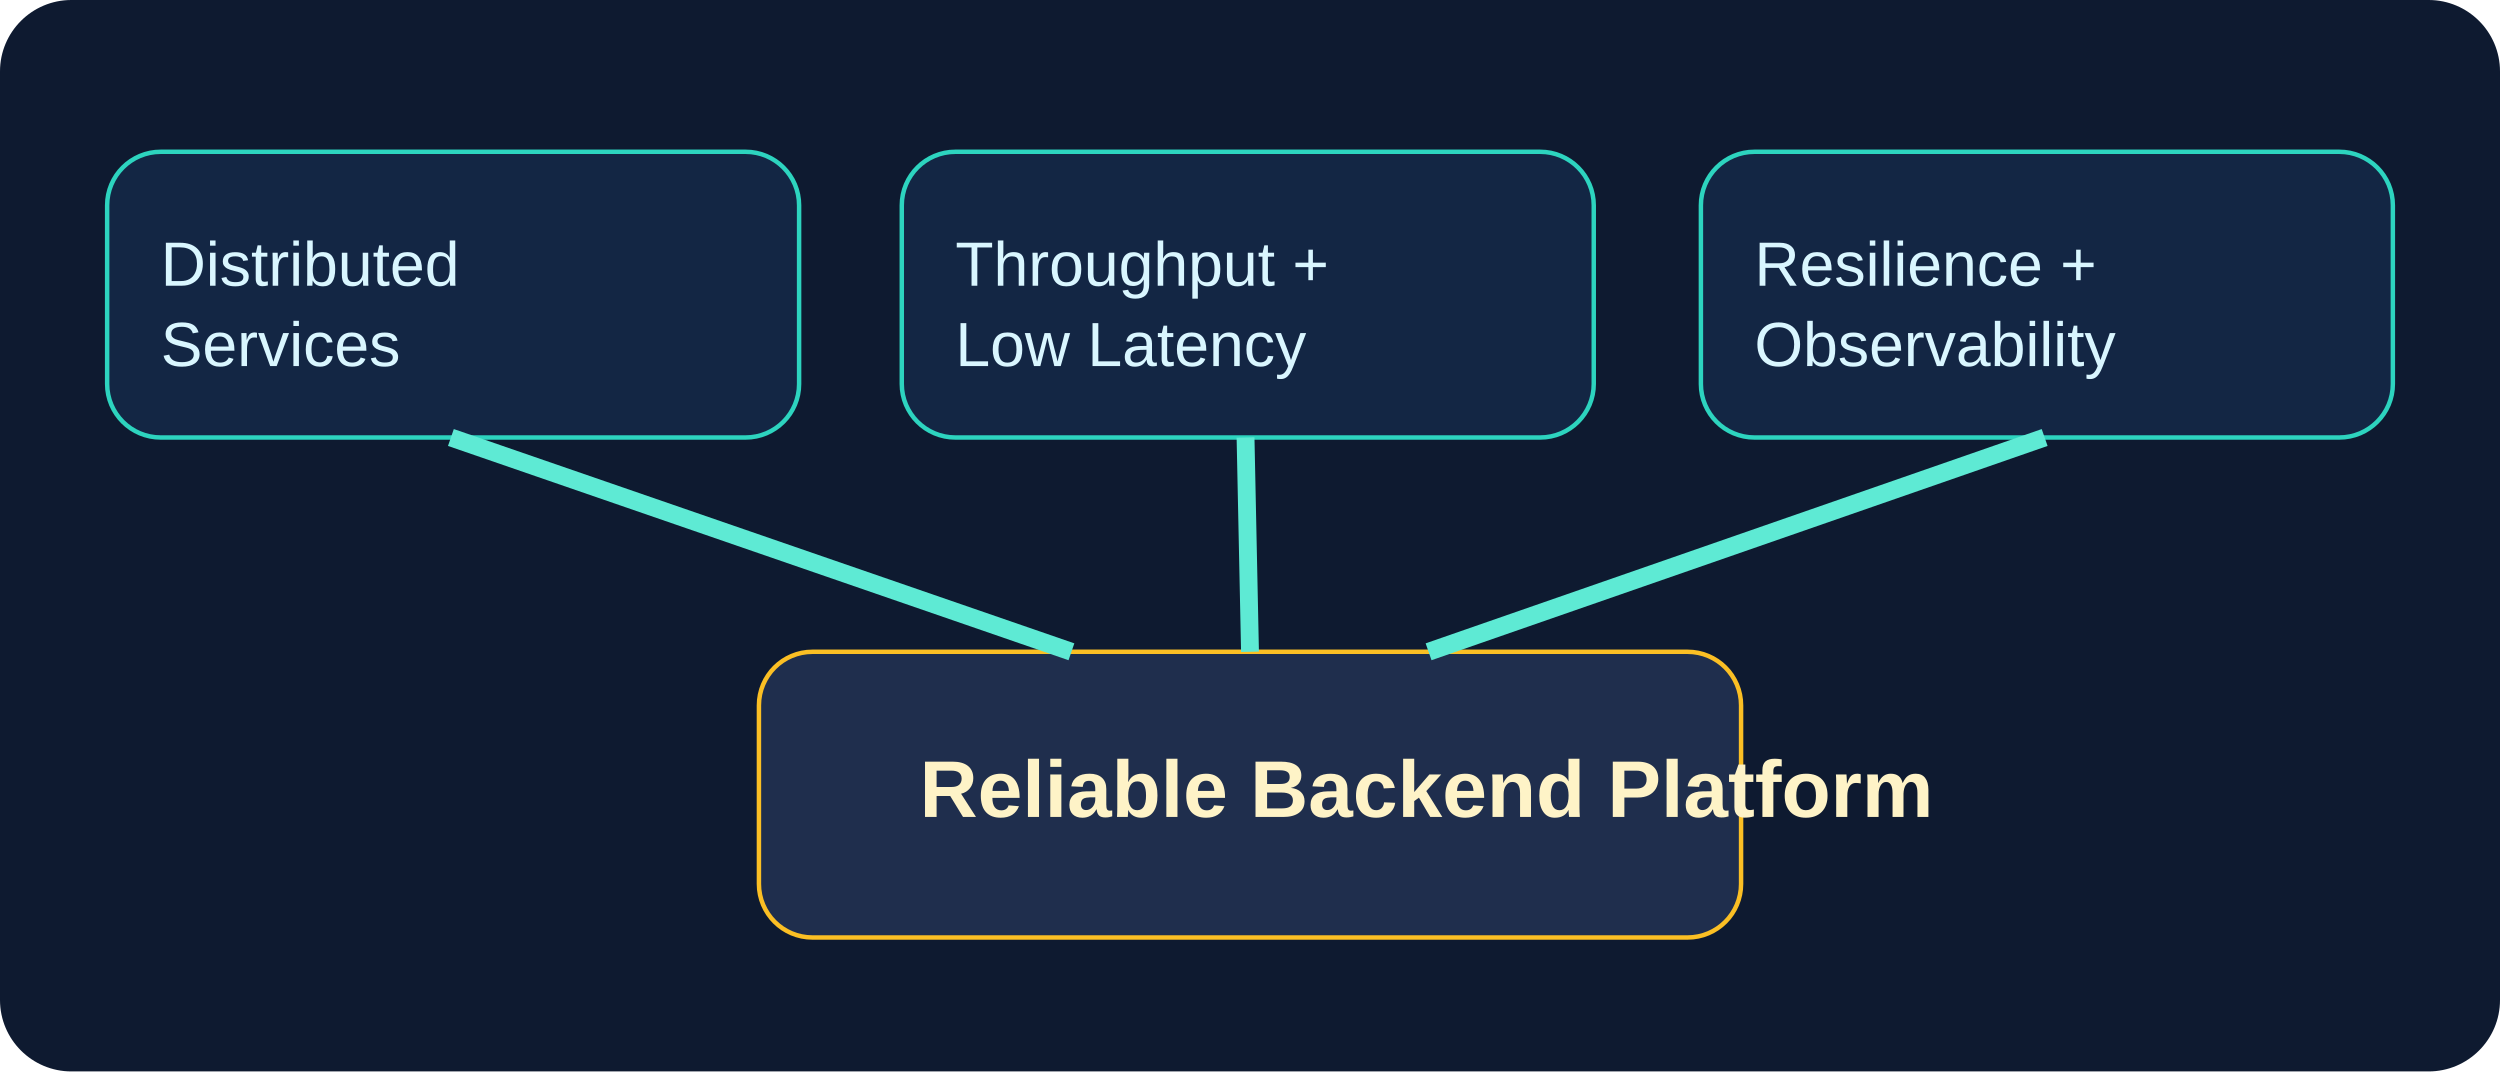
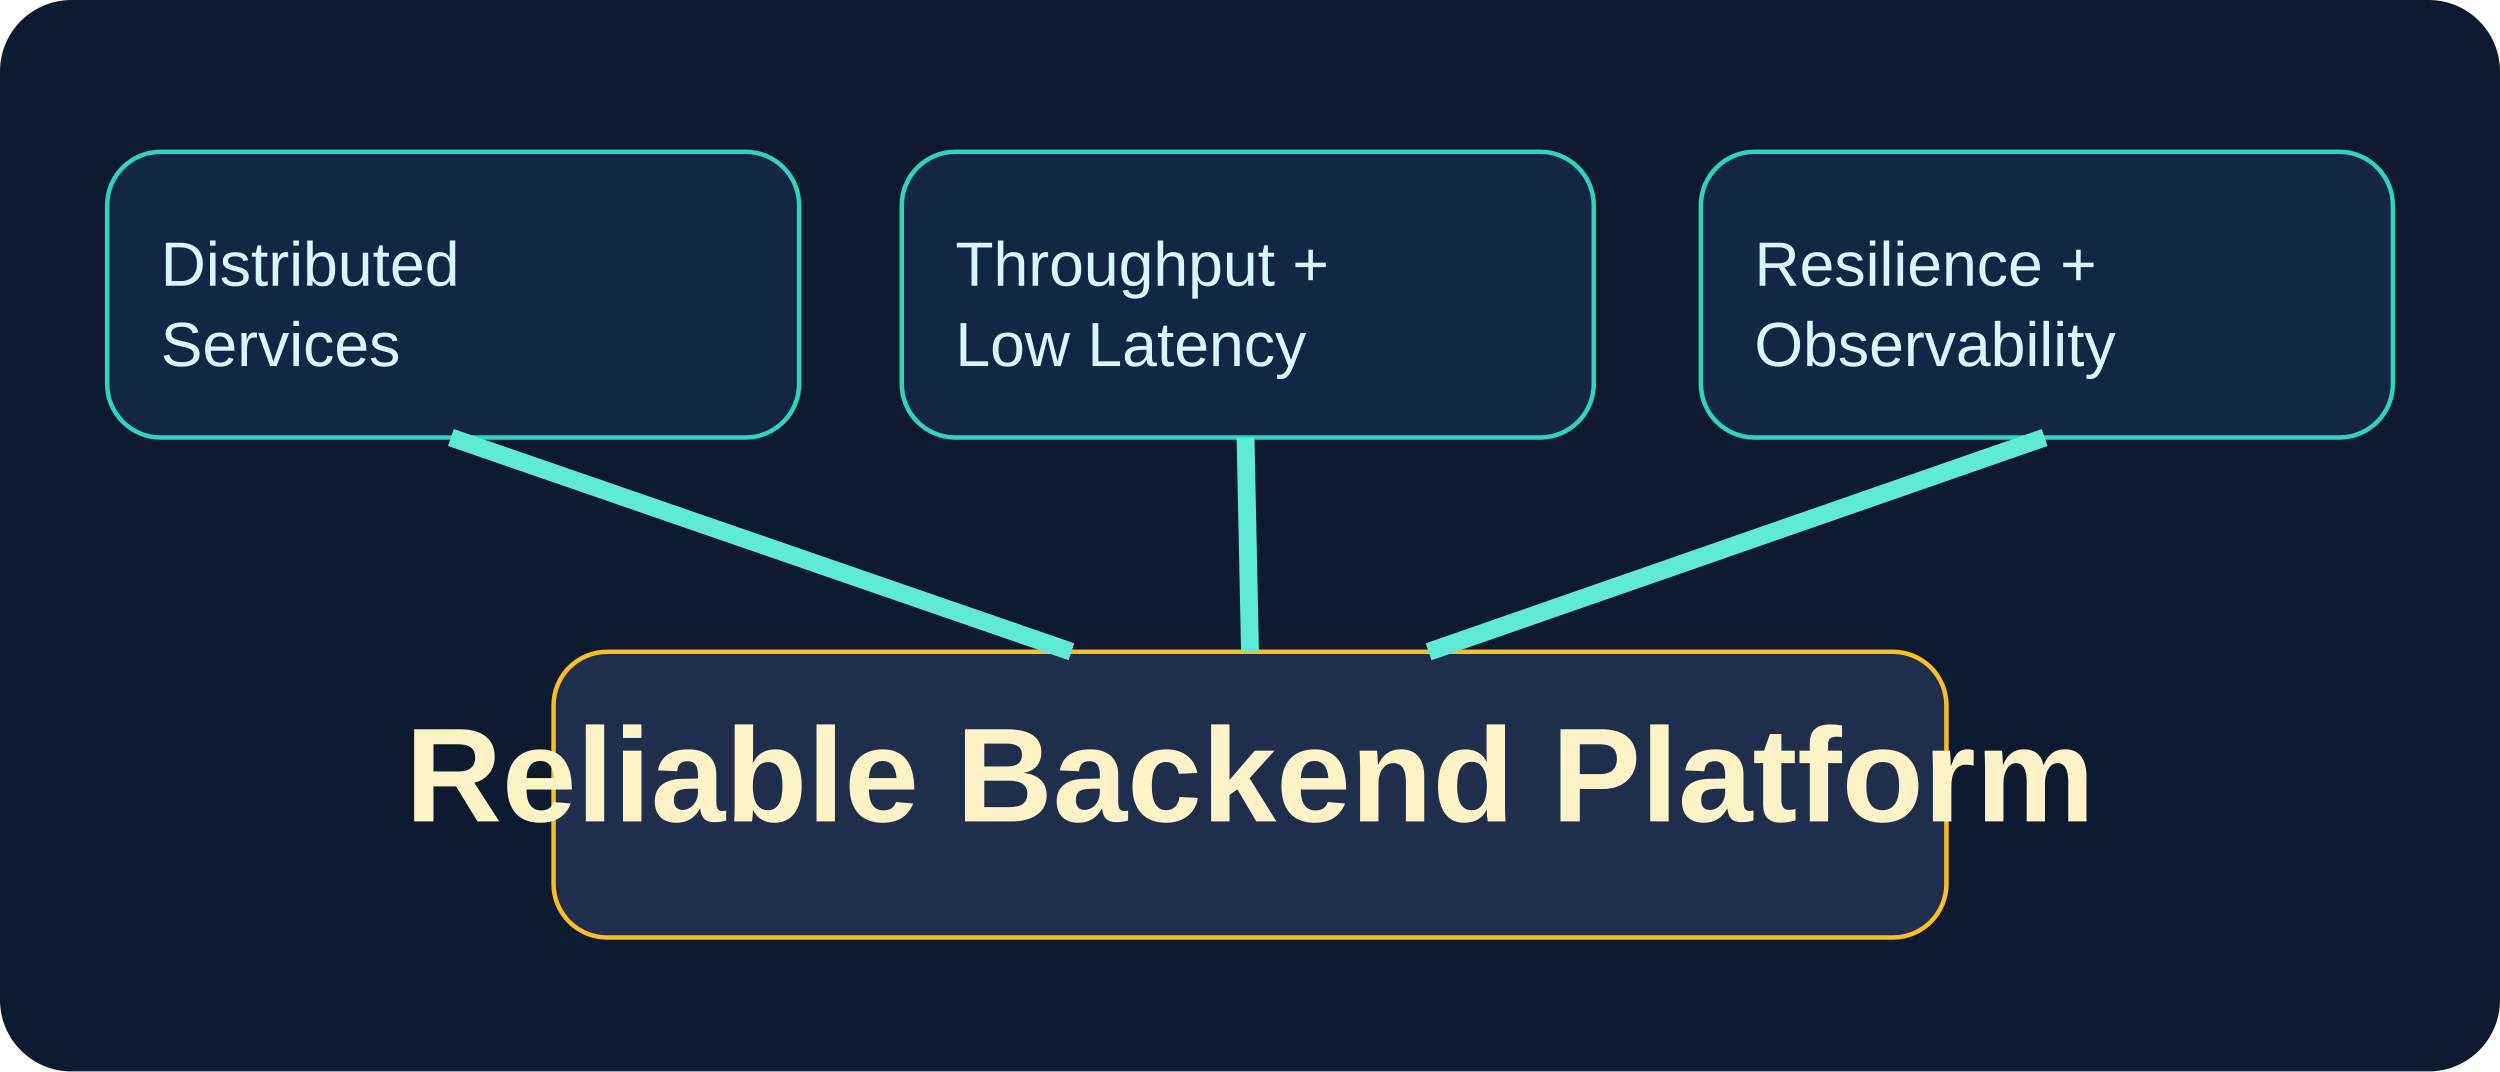
<svg xmlns="http://www.w3.org/2000/svg" width="560" height="240" viewBox="0 0 560 240" fill="none">
  <rect width="560" height="240" rx="16" fill="#0E1A30" />
  <rect x="24" y="34" width="155" height="64" rx="12" fill="#132644" stroke="#2DD4BF" />
  <rect x="202" y="34" width="155" height="64" rx="12" fill="#132644" stroke="#2DD4BF" />
  <rect x="381" y="34" width="155" height="64" rx="12" fill="#132644" stroke="#2DD4BF" />
-   <rect x="170" y="146" width="220" height="64" rx="12" fill="#1F2E4D" stroke="#FBBF24" />
+   <rect x="124" y="146" width="312" height="64" rx="12" fill="#1F2E4D" stroke="#FBBF24" />
  <path d="M101 98L240 146" stroke="#5EEAD4" stroke-width="4" />
  <path d="M279 98L280 146" stroke="#5EEAD4" stroke-width="4" />
  <path d="M458 98L320 146" stroke="#5EEAD4" stroke-width="4" />
  <text x="36" y="64" fill="#D9F6FF" font-size="14" font-family="Arial">Distributed</text>
  <text x="36" y="82" fill="#D9F6FF" font-size="14" font-family="Arial">Services</text>
  <text x="214" y="64" fill="#D9F6FF" font-size="14" font-family="Arial">Throughput +</text>
  <text x="214" y="82" fill="#D9F6FF" font-size="14" font-family="Arial">Low Latency</text>
  <text x="393" y="64" fill="#D9F6FF" font-size="14" font-family="Arial">Resilience +</text>
  <text x="393" y="82" fill="#D9F6FF" font-size="14" font-family="Arial">Observability</text>
-   <text x="206" y="183" fill="#FEF3C7" font-size="18" font-family="Arial" font-weight="bold">Reliable Backend Platform</text>
+   <text x="280" y="184" fill="#FEF3C7" font-size="30" font-family="Arial" font-weight="bold" text-anchor="middle">Reliable Backend Platform</text>
</svg>
